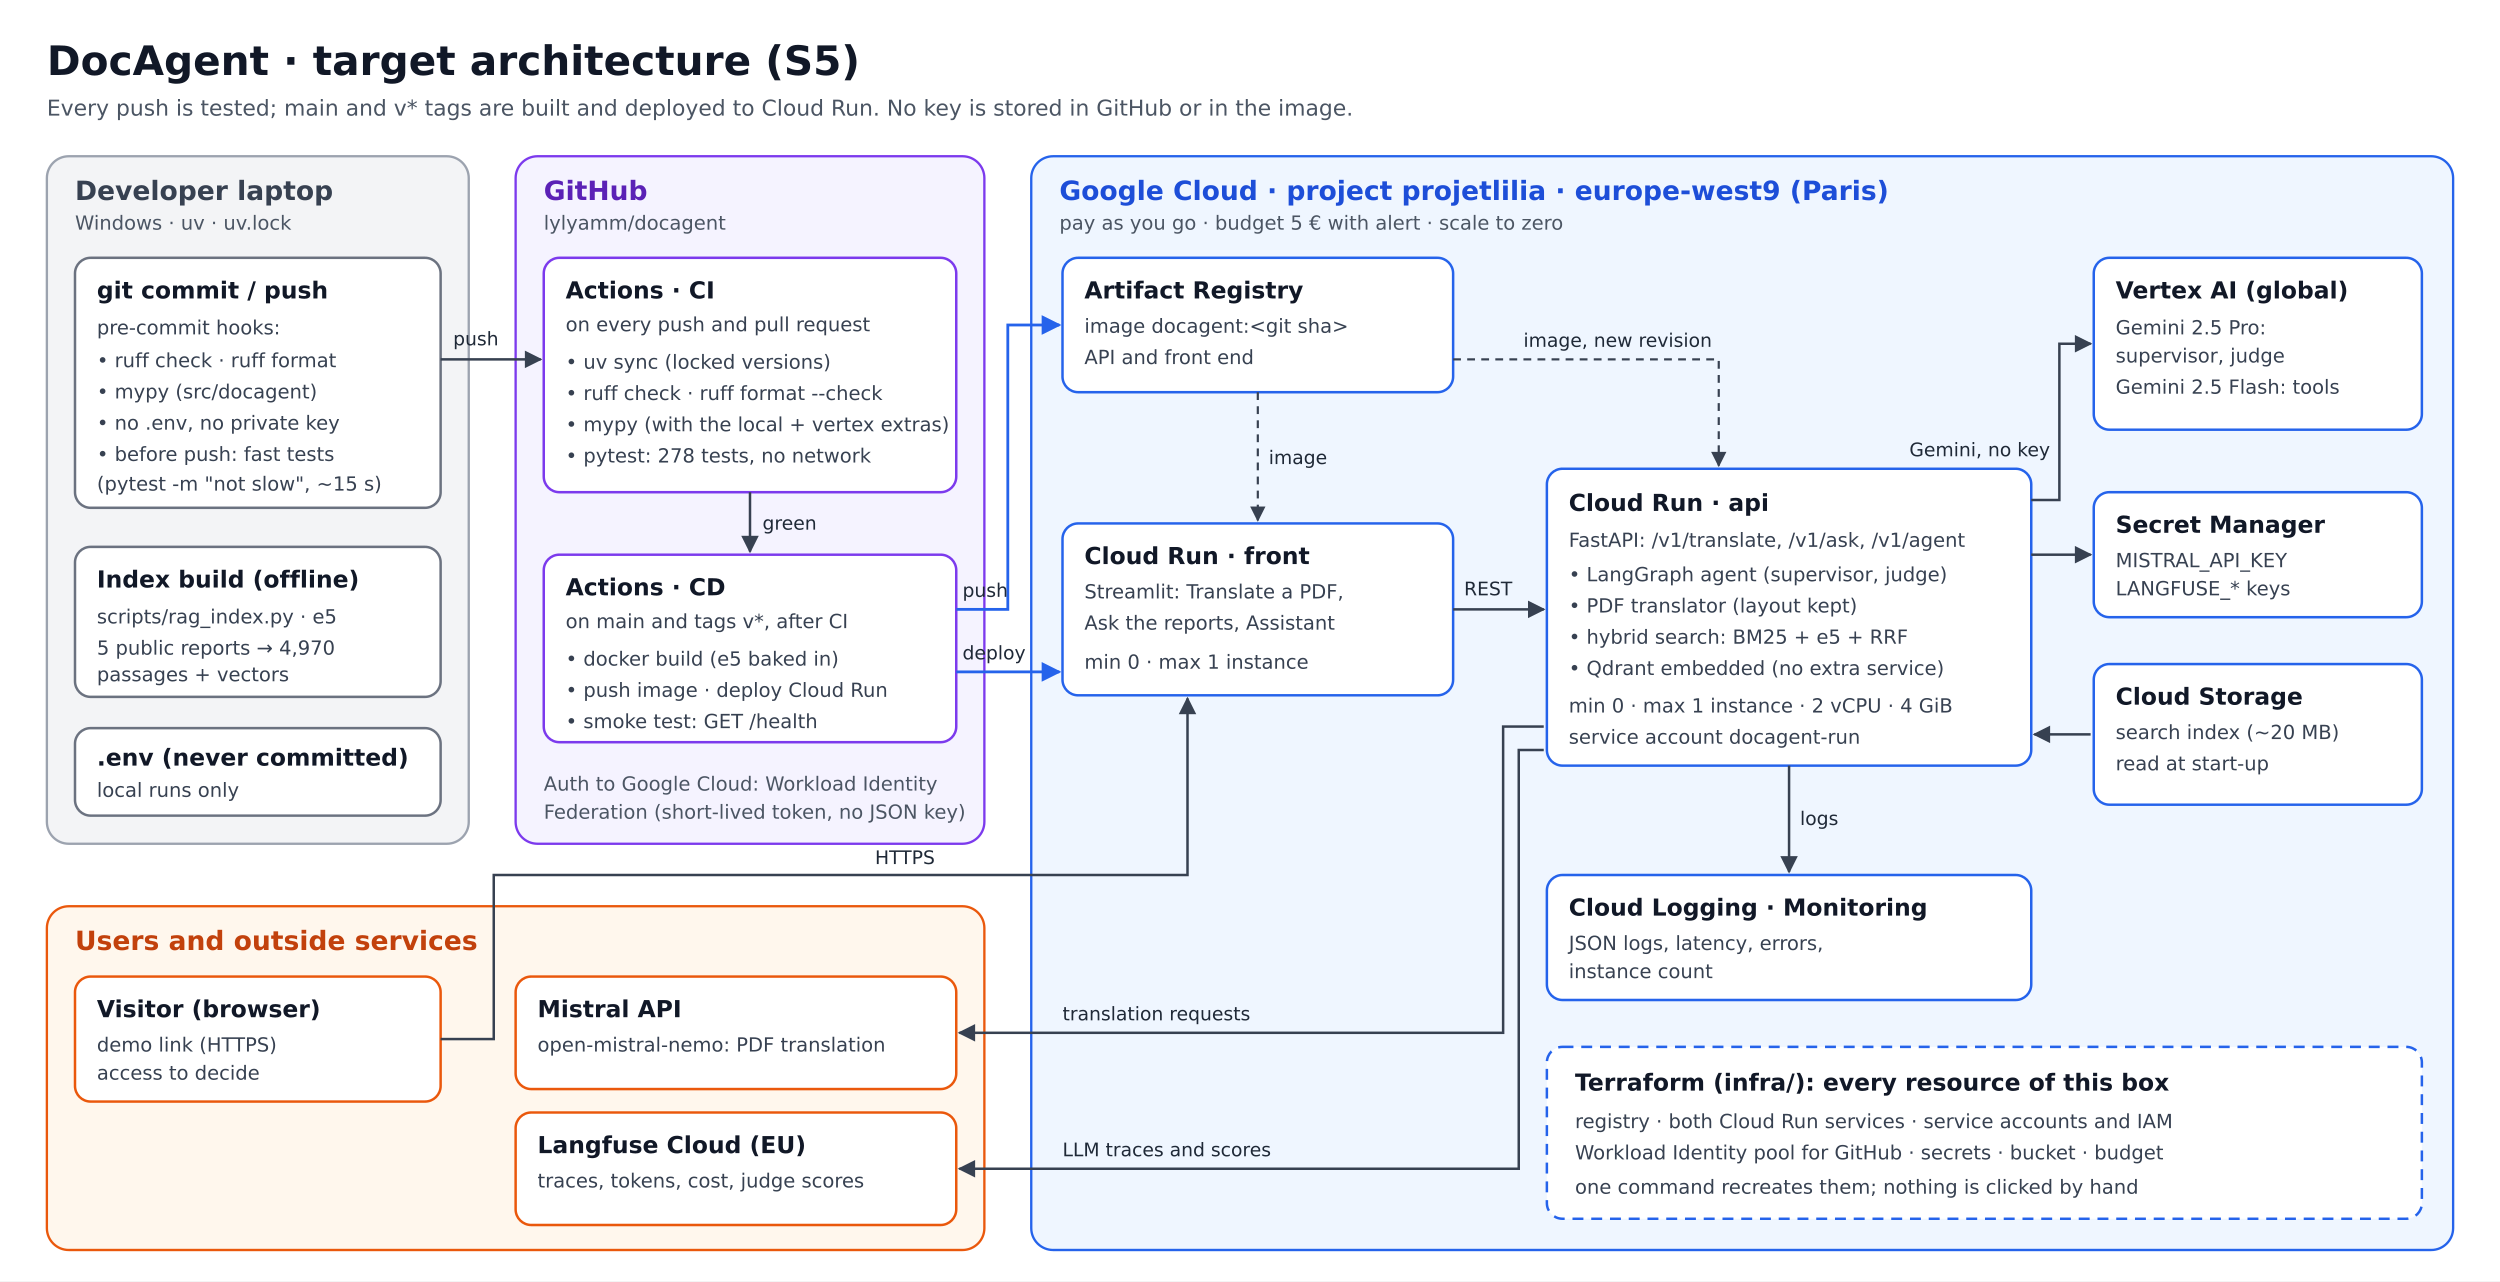
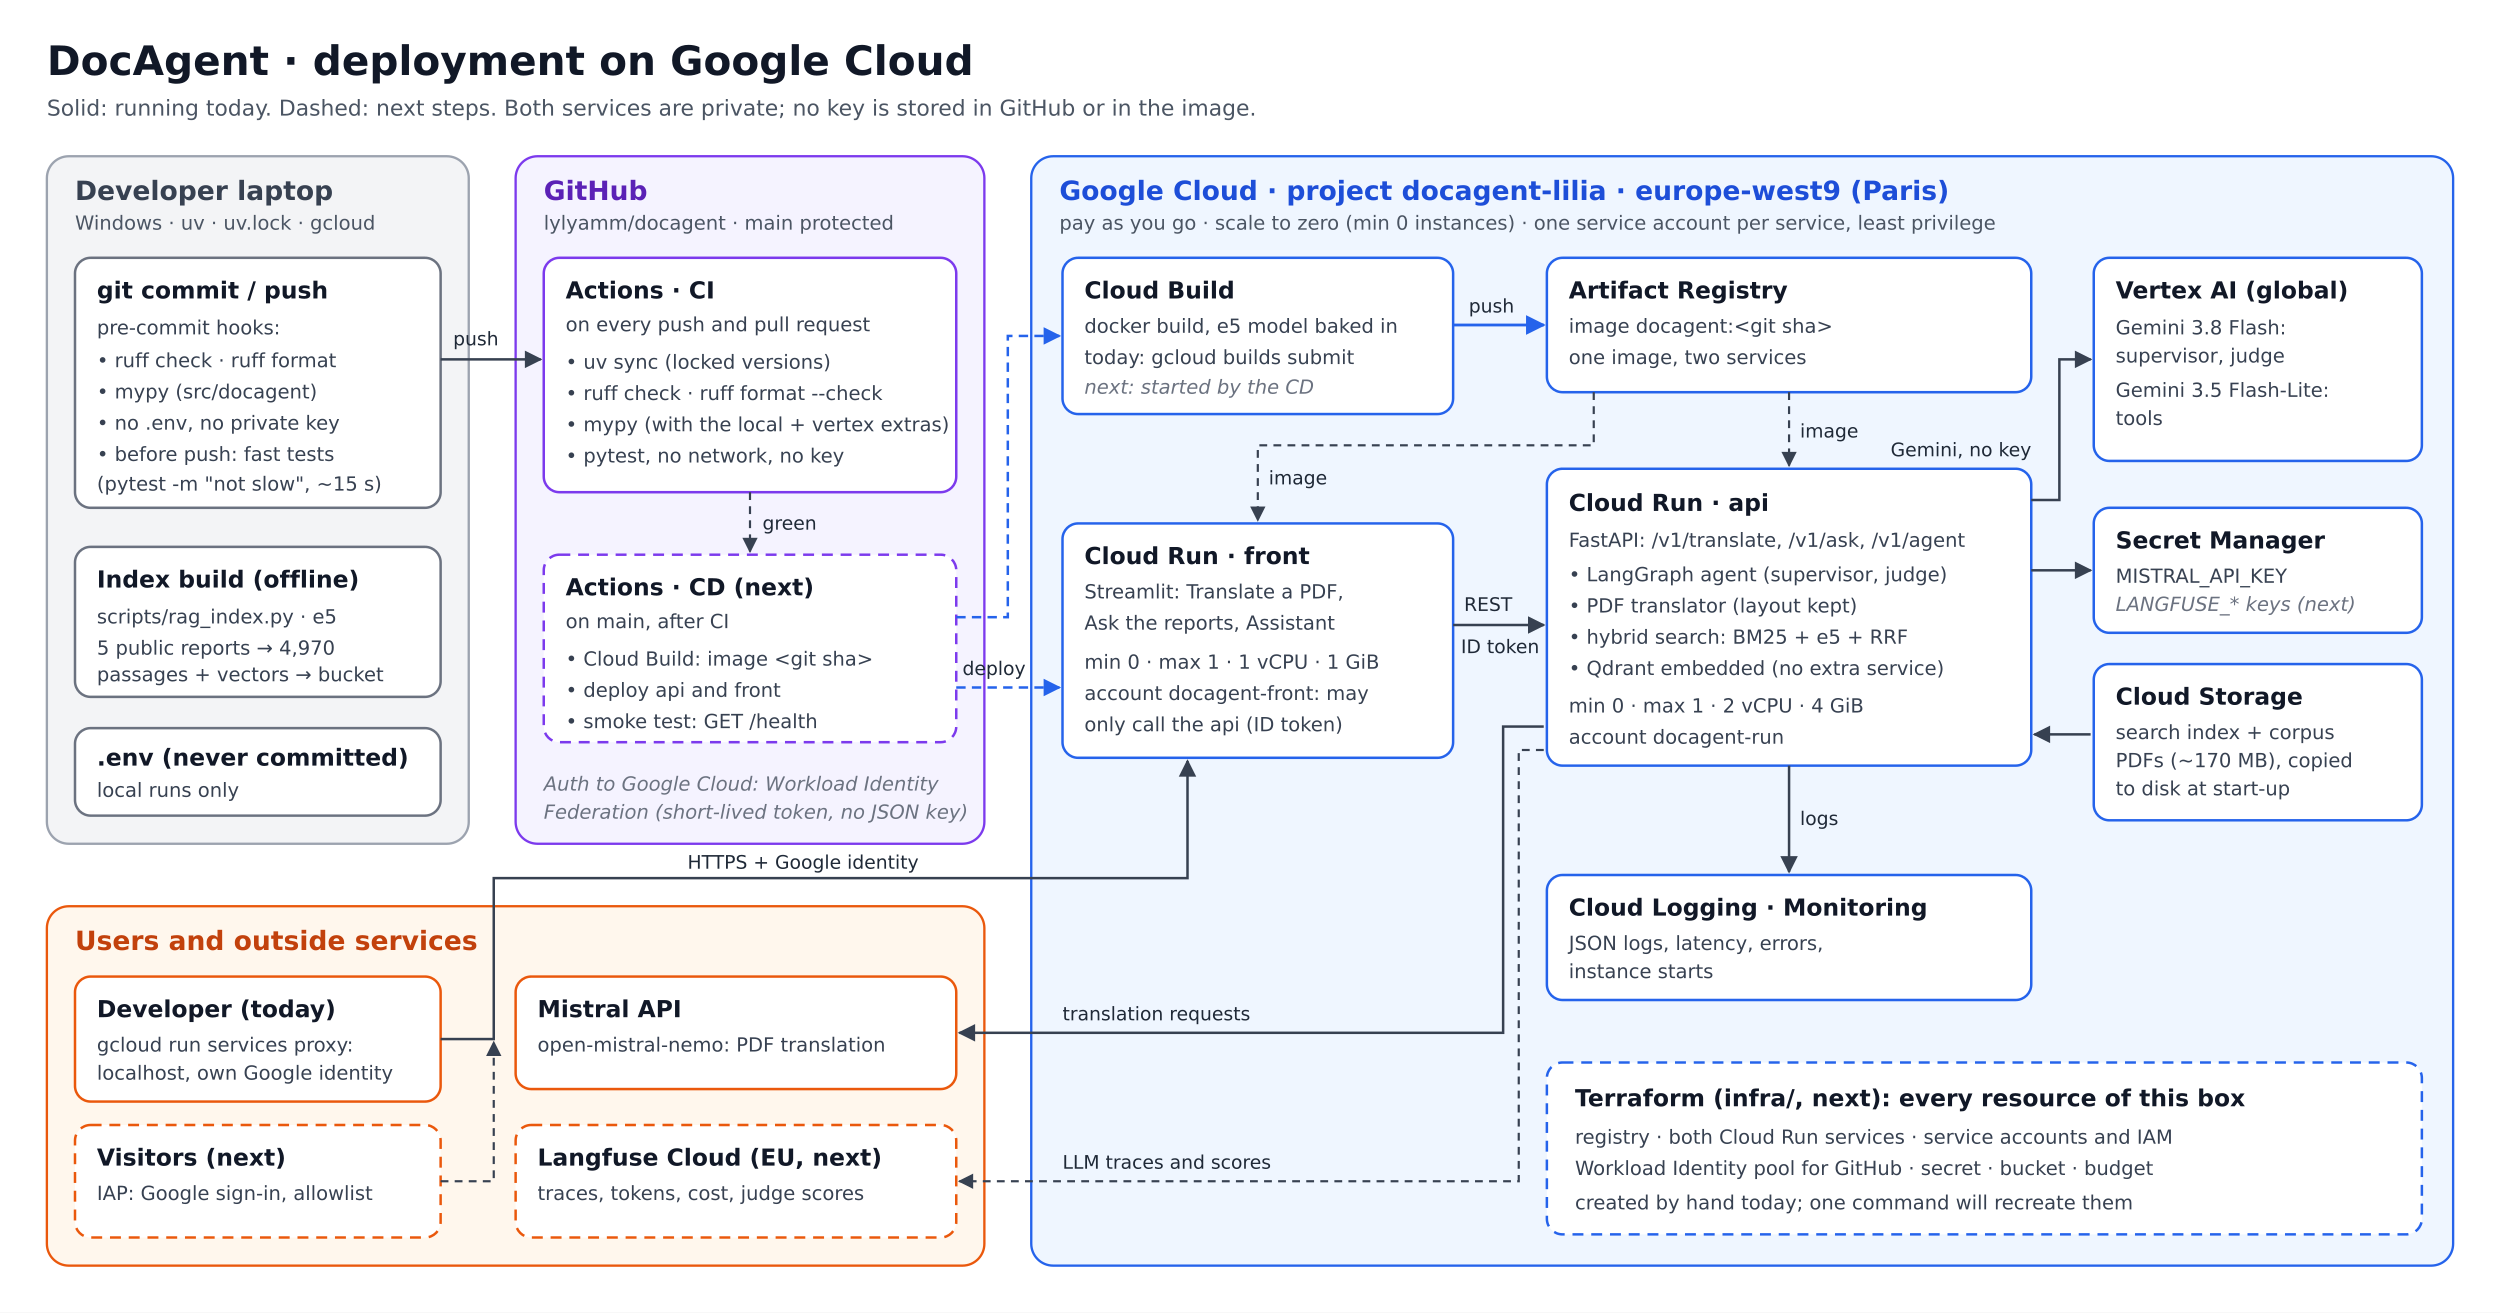
- <svg xmlns="http://www.w3.org/2000/svg" width="1600" height="820" viewBox="0 0 1600 820" font-family="DejaVu Sans, Liberation Sans, Arial, sans-serif">
+ <svg xmlns="http://www.w3.org/2000/svg" width="1600" height="840" viewBox="0 0 1600 840" font-family="DejaVu Sans, Liberation Sans, Arial, sans-serif">
  <defs>
    <marker id="a" viewBox="0 0 10 10" refX="9" refY="5" markerWidth="7" markerHeight="7" orient="auto-start-reverse">
      <path d="M0,0 L10,5 L0,10 z" fill="#374151" />
    </marker>
    <marker id="ag" viewBox="0 0 10 10" refX="9" refY="5" markerWidth="7" markerHeight="7" orient="auto-start-reverse">
      <path d="M0,0 L10,5 L0,10 z" fill="#2563EB" />
    </marker>
    <style>
      .zt { font-size: 17px; font-weight: 700; }
      .zs { font-size: 12.5px; fill: #4B5563; }
      .bt { font-size: 15px; font-weight: 700; fill: #111827; }
      .bs { font-size: 12.5px; fill: #374151; }
+       .nx { font-size: 12.5px; fill: #6B7280; font-style: italic; }
      .lb { font-size: 12px; fill: #1F2937; }
      .box { fill: #FFFFFF; stroke-width: 1.6; }
+       .next { fill: #FFFFFF; stroke-width: 1.6; stroke-dasharray: 7 5; }
      .ar { stroke: #374151; stroke-width: 1.6; fill: none; marker-end: url(#a); }
      .ard { stroke: #374151; stroke-width: 1.4; fill: none; stroke-dasharray: 5 4; marker-end: url(#a); }
      .arg { stroke: #2563EB; stroke-width: 1.8; fill: none; marker-end: url(#ag); }
+       .argd { stroke: #2563EB; stroke-width: 1.6; fill: none; stroke-dasharray: 6 4; marker-end: url(#ag); }
    </style>
  </defs>
-   <rect width="1600" height="820" fill="#FFFFFF" />
-   <text x="30" y="48" font-size="26" font-weight="700" fill="#111827">DocAgent · target architecture (S5)</text>
-   <text x="30" y="74" font-size="14" fill="#4B5563">Every push is tested; main and v* tags are built and deployed to Cloud Run. No key is stored in GitHub or in the image.</text>
+   <rect width="1600" height="840" fill="#FFFFFF" />
+   <text x="30" y="48" font-size="26" font-weight="700" fill="#111827">DocAgent · deployment on Google Cloud</text>
+   <text x="30" y="74" font-size="14" fill="#4B5563">Solid: running today. Dashed: next steps. Both services are private; no key is stored in GitHub or in the image.</text>
  <rect x="30" y="100" width="270" height="440" rx="14" fill="#F3F4F6" stroke="#9CA3AF" stroke-width="1.5" />
  <text x="48" y="128" class="zt" fill="#374151">Developer laptop</text>
-   <text x="48" y="147" class="zs">Windows · uv · uv.lock</text>
+   <text x="48" y="147" class="zs">Windows · uv · uv.lock · gcloud</text>
  <rect x="48" y="165" width="234" height="160" rx="10" class="box" stroke="#6B7280" />
  <text x="62" y="191" class="bt">git commit / push</text>
  <text x="62" y="214" class="bs">pre-commit hooks:</text>
  <text x="62" y="235" class="bs">• ruff check · ruff format</text>
  <text x="62" y="255" class="bs">• mypy (src/docagent)</text>
  <text x="62" y="275" class="bs">• no .env, no private key</text>
  <text x="62" y="295" class="bs">• before push: fast tests</text>
  <text x="62" y="314" class="bs">   (pytest -m "not slow", ~15 s)</text>
  <rect x="48" y="350" width="234" height="96" rx="10" class="box" stroke="#6B7280" />
  <text x="62" y="376" class="bt">Index build (offline)</text>
  <text x="62" y="399" class="bs">scripts/rag_index.py · e5</text>
  <text x="62" y="419" class="bs">5 public reports → 4,970</text>
-   <text x="62" y="436" class="bs">passages + vectors</text>
+   <text x="62" y="436" class="bs">passages + vectors → bucket</text>
  <rect x="48" y="466" width="234" height="56" rx="10" class="box" stroke="#6B7280" />
  <text x="62" y="490" class="bt">.env (never committed)</text>
  <text x="62" y="510" class="bs">local runs only</text>
  <rect x="330" y="100" width="300" height="440" rx="14" fill="#F5F3FF" stroke="#7C3AED" stroke-width="1.5" />
  <text x="348" y="128" class="zt" fill="#5B21B6">GitHub</text>
-   <text x="348" y="147" class="zs">lylyamm/docagent</text>
+   <text x="348" y="147" class="zs">lylyamm/docagent · main protected</text>
  <rect x="348" y="165" width="264" height="150" rx="10" class="box" stroke="#7C3AED" />
  <text x="362" y="191" class="bt">Actions · CI</text>
  <text x="362" y="212" class="bs">on every push and pull request</text>
  <text x="362" y="236" class="bs">• uv sync (locked versions)</text>
  <text x="362" y="256" class="bs">• ruff check · ruff format --check</text>
  <text x="362" y="276" class="bs">• mypy (with the local + vertex extras)</text>
-   <text x="362" y="296" class="bs">• pytest: 278 tests, no network</text>
-   <rect x="348" y="355" width="264" height="120" rx="10" class="box" stroke="#7C3AED" />
-   <text x="362" y="381" class="bt">Actions · CD</text>
-   <text x="362" y="402" class="bs">on main and tags v*, after CI</text>
-   <text x="362" y="426" class="bs">• docker build (e5 baked in)</text>
-   <text x="362" y="446" class="bs">• push image · deploy Cloud Run</text>
+   <text x="362" y="296" class="bs">• pytest, no network, no key</text>
+   <rect x="348" y="355" width="264" height="120" rx="10" class="next" stroke="#7C3AED" />
+   <text x="362" y="381" class="bt">Actions · CD (next)</text>
+   <text x="362" y="402" class="bs">on main, after CI</text>
+   <text x="362" y="426" class="bs">• Cloud Build: image &lt;git sha&gt;</text>
+   <text x="362" y="446" class="bs">• deploy api and front</text>
  <text x="362" y="466" class="bs">• smoke test: GET /health</text>
-   <text x="348" y="506" class="zs">Auth to Google Cloud: Workload Identity</text>
-   <text x="348" y="524" class="zs">Federation (short-lived token, no JSON key)</text>
-   <rect x="660" y="100" width="910" height="700" rx="14" fill="#EFF6FF" stroke="#2563EB" stroke-width="1.5" />
-   <text x="678" y="128" class="zt" fill="#1D4ED8">Google Cloud · project projetlilia · europe-west9 (Paris)</text>
-   <text x="678" y="147" class="zs">pay as you go · budget 5 € with alert · scale to zero</text>
-   <rect x="680" y="165" width="250" height="86" rx="10" class="box" stroke="#2563EB" />
-   <text x="694" y="191" class="bt">Artifact Registry</text>
-   <text x="694" y="213" class="bs">image docagent:&lt;git sha&gt;</text>
-   <text x="694" y="233" class="bs">API and front end</text>
-   <rect x="680" y="335" width="250" height="110" rx="10" class="box" stroke="#2563EB" />
+   <text x="348" y="506" class="nx">Auth to Google Cloud: Workload Identity</text>
+   <text x="348" y="524" class="nx">Federation (short-lived token, no JSON key)</text>
+   <rect x="660" y="100" width="910" height="710" rx="14" fill="#EFF6FF" stroke="#2563EB" stroke-width="1.5" />
+   <text x="678" y="128" class="zt" fill="#1D4ED8">Google Cloud · project docagent-lilia · europe-west9 (Paris)</text>
+   <text x="678" y="147" class="zs">pay as you go · scale to zero (min 0 instances) · one service account per service, least privilege</text>
+   <rect x="680" y="165" width="250" height="100" rx="10" class="box" stroke="#2563EB" />
+   <text x="694" y="191" class="bt">Cloud Build</text>
+   <text x="694" y="213" class="bs">docker build, e5 model baked in</text>
+   <text x="694" y="233" class="bs">today: gcloud builds submit</text>
+   <text x="694" y="252" class="nx">next: started by the CD</text>
+   <rect x="990" y="165" width="310" height="86" rx="10" class="box" stroke="#2563EB" />
+   <text x="1004" y="191" class="bt">Artifact Registry</text>
+   <text x="1004" y="213" class="bs">image docagent:&lt;git sha&gt;</text>
+   <text x="1004" y="233" class="bs">one image, two services</text>
+   <rect x="680" y="335" width="250" height="150" rx="10" class="box" stroke="#2563EB" />
  <text x="694" y="361" class="bt">Cloud Run · front</text>
  <text x="694" y="383" class="bs">Streamlit: Translate a PDF,</text>
  <text x="694" y="403" class="bs">Ask the reports, Assistant</text>
-   <text x="694" y="428" class="bs">min 0 · max 1 instance</text>
+   <text x="694" y="428" class="bs">min 0 · max 1 · 1 vCPU · 1 GiB</text>
+   <text x="694" y="448" class="bs">account docagent-front: may</text>
+   <text x="694" y="468" class="bs">only call the api (ID token)</text>
  <rect x="990" y="300" width="310" height="190" rx="10" class="box" stroke="#2563EB" stroke-width="2.4" />
  <text x="1004" y="327" class="bt">Cloud Run · api</text>
  <text x="1004" y="350" class="bs">FastAPI: /v1/translate, /v1/ask, /v1/agent</text>
  <text x="1004" y="372" class="bs">• LangGraph agent (supervisor, judge)</text>
  <text x="1004" y="392" class="bs">• PDF translator (layout kept)</text>
  <text x="1004" y="412" class="bs">• hybrid search: BM25 + e5 + RRF</text>
  <text x="1004" y="432" class="bs">• Qdrant embedded (no extra service)</text>
-   <text x="1004" y="456" class="bs">min 0 · max 1 instance · 2 vCPU · 4 GiB</text>
-   <text x="1004" y="476" class="bs">service account docagent-run</text>
-   <rect x="1340" y="165" width="210" height="110" rx="10" class="box" stroke="#2563EB" />
+   <text x="1004" y="456" class="bs">min 0 · max 1 · 2 vCPU · 4 GiB</text>
+   <text x="1004" y="476" class="bs">account docagent-run</text>
+   <rect x="1340" y="165" width="210" height="130" rx="10" class="box" stroke="#2563EB" />
  <text x="1354" y="191" class="bt">Vertex AI (global)</text>
-   <text x="1354" y="214" class="bs">Gemini 2.5 Pro:</text>
+   <text x="1354" y="214" class="bs">Gemini 3.8 Flash:</text>
  <text x="1354" y="232" class="bs">  supervisor, judge</text>
-   <text x="1354" y="252" class="bs">Gemini 2.5 Flash: tools</text>
-   <rect x="1340" y="315" width="210" height="80" rx="10" class="box" stroke="#2563EB" />
-   <text x="1354" y="341" class="bt">Secret Manager</text>
-   <text x="1354" y="363" class="bs">MISTRAL_API_KEY</text>
-   <text x="1354" y="381" class="bs">LANGFUSE_* keys</text>
-   <rect x="1340" y="425" width="210" height="90" rx="10" class="box" stroke="#2563EB" />
+   <text x="1354" y="254" class="bs">Gemini 3.5 Flash-Lite:</text>
+   <text x="1354" y="272" class="bs">  tools</text>
+   <rect x="1340" y="325" width="210" height="80" rx="10" class="box" stroke="#2563EB" />
+   <text x="1354" y="351" class="bt">Secret Manager</text>
+   <text x="1354" y="373" class="bs">MISTRAL_API_KEY</text>
+   <text x="1354" y="391" class="nx">LANGFUSE_* keys (next)</text>
+   <rect x="1340" y="425" width="210" height="100" rx="10" class="box" stroke="#2563EB" />
  <text x="1354" y="451" class="bt">Cloud Storage</text>
-   <text x="1354" y="473" class="bs">search index (~20 MB)</text>
-   <text x="1354" y="493" class="bs">read at start-up</text>
+   <text x="1354" y="473" class="bs">search index + corpus</text>
+   <text x="1354" y="491" class="bs">PDFs (~170 MB), copied</text>
+   <text x="1354" y="509" class="bs">to disk at start-up</text>
  <rect x="990" y="560" width="310" height="80" rx="10" class="box" stroke="#2563EB" />
  <text x="1004" y="586" class="bt">Cloud Logging · Monitoring</text>
  <text x="1004" y="608" class="bs">JSON logs, latency, errors,</text>
-   <text x="1004" y="626" class="bs">instance count</text>
-   <rect x="990" y="670" width="560" height="110" rx="10" fill="#FFFFFF" stroke="#2563EB" stroke-width="1.6" stroke-dasharray="7 5" />
-   <text x="1008" y="698" class="bt">Terraform (infra/): every resource of this box</text>
-   <text x="1008" y="722" class="bs">registry · both Cloud Run services · service accounts and IAM</text>
-   <text x="1008" y="742" class="bs">Workload Identity pool for GitHub · secrets · bucket · budget</text>
-   <text x="1008" y="764" class="bs">one command recreates them; nothing is clicked by hand</text>
-   <rect x="30" y="580" width="600" height="220" rx="14" fill="#FFF7ED" stroke="#EA580C" stroke-width="1.5" />
+   <text x="1004" y="626" class="bs">instance starts</text>
+   <rect x="990" y="680" width="560" height="110" rx="10" class="next" stroke="#2563EB" />
+   <text x="1008" y="708" class="bt">Terraform (infra/, next): every resource of this box</text>
+   <text x="1008" y="732" class="bs">registry · both Cloud Run services · service accounts and IAM</text>
+   <text x="1008" y="752" class="bs">Workload Identity pool for GitHub · secret · bucket · budget</text>
+   <text x="1008" y="774" class="bs">created by hand today; one command will recreate them</text>
+   <rect x="30" y="580" width="600" height="230" rx="14" fill="#FFF7ED" stroke="#EA580C" stroke-width="1.5" />
  <text x="48" y="608" class="zt" fill="#C2410C">Users and outside services</text>
  <rect x="48" y="625" width="234" height="80" rx="10" class="box" stroke="#EA580C" />
-   <text x="62" y="651" class="bt">Visitor (browser)</text>
-   <text x="62" y="673" class="bs">demo link (HTTPS)</text>
-   <text x="62" y="691" class="bs">access to decide</text>
+   <text x="62" y="651" class="bt">Developer (today)</text>
+   <text x="62" y="673" class="bs">gcloud run services proxy:</text>
+   <text x="62" y="691" class="bs">localhost, own Google identity</text>
+   <rect x="48" y="720" width="234" height="72" rx="10" class="next" stroke="#EA580C" />
+   <text x="62" y="746" class="bt">Visitors (next)</text>
+   <text x="62" y="768" class="bs">IAP: Google sign-in, allowlist</text>
  <rect x="330" y="625" width="282" height="72" rx="10" class="box" stroke="#EA580C" />
  <text x="344" y="651" class="bt">Mistral API</text>
  <text x="344" y="673" class="bs">open-mistral-nemo: PDF translation</text>
-   <rect x="330" y="712" width="282" height="72" rx="10" class="box" stroke="#EA580C" />
-   <text x="344" y="738" class="bt">Langfuse Cloud (EU)</text>
-   <text x="344" y="760" class="bs">traces, tokens, cost, judge scores</text>
+   <rect x="330" y="720" width="282" height="72" rx="10" class="next" stroke="#EA580C" />
+   <text x="344" y="746" class="bt">Langfuse Cloud (EU, next)</text>
+   <text x="344" y="768" class="bs">traces, tokens, cost, judge scores</text>
  <path class="ar" d="M282,230 L346,230" />
  <text x="290" y="221" class="lb">push</text>
-   <path class="ar" d="M480,315 L480,353" />
+   <path class="ard" d="M480,315 L480,353" />
  <text x="488" y="339" class="lb">green</text>
-   <path class="arg" d="M612,390 L645,390 L645,208 L678,208" />
-   <path class="arg" d="M612,430 L678,430" />
-   <text x="616" y="422" class="lb" fill="#1D4ED8">deploy</text>
-   <text x="616" y="382" class="lb" fill="#1D4ED8">push</text>
-   <path class="ard" d="M805,251 L805,333" />
-   <text x="812" y="297" class="lb">image</text>
-   <path class="ard" d="M930,230 L1100,230 L1100,298" />
-   <text x="975" y="222" class="lb">image, new revision</text>
-   <path class="ar" d="M282,665 L316,665 L316,560 L760,560 L760,447" />
-   <text x="560" y="553" class="lb">HTTPS</text>
-   <path class="ar" d="M930,390 L988,390" />
-   <text x="937" y="381" class="lb">REST</text>
-   <path class="ar" d="M1300,320 L1318,320 L1318,220 L1338,220" />
-   <text x="1222" y="292" class="lb">Gemini, no key</text>
-   <path class="ar" d="M1300,355 L1338,355" />
+   <path class="argd" d="M612,395 L645,395 L645,215 L678,215" />
+   <path class="argd" d="M612,440 L678,440" />
+   <text x="616" y="432" class="lb" fill="#1D4ED8">deploy</text>
+   <path class="arg" d="M930,208 L988,208" />
+   <text x="940" y="200" class="lb" fill="#1D4ED8">push</text>
+   <path class="ard" d="M1020,251 L1020,285 L805,285 L805,333" />
+   <text x="812" y="310" class="lb">image</text>
+   <path class="ard" d="M1145,251 L1145,298" />
+   <text x="1152" y="280" class="lb">image</text>
+   <path class="ar" d="M282,665 L316,665 L316,562 L760,562 L760,487" />
+   <text x="440" y="556" class="lb">HTTPS + Google identity</text>
+   <path class="ard" d="M282,756 L316,756 L316,667" />
+   <path class="ar" d="M930,400 L988,400" />
+   <text x="937" y="391" class="lb">REST</text>
+   <text x="935" y="418" class="lb">ID token</text>
+   <path class="ar" d="M1300,320 L1318,320 L1318,230 L1338,230" />
+   <text x="1210" y="292" class="lb">Gemini, no key</text>
+   <path class="ar" d="M1300,365 L1338,365" />
  <path class="ar" d="M1338,470 L1302,470" />
  <path class="ar" d="M1145,490 L1145,558" />
  <text x="1152" y="528" class="lb">logs</text>
  <path class="ar" d="M988,465 L962,465 L962,661 L614,661" />
  <text x="680" y="653" class="lb">translation requests</text>
-   <path class="ar" d="M988,480 L972,480 L972,748 L614,748" />
-   <text x="680" y="740" class="lb">LLM traces and scores</text>
+   <path class="ard" d="M988,480 L972,480 L972,756 L614,756" />
+   <text x="680" y="748" class="lb">LLM traces and scores</text>
</svg>
